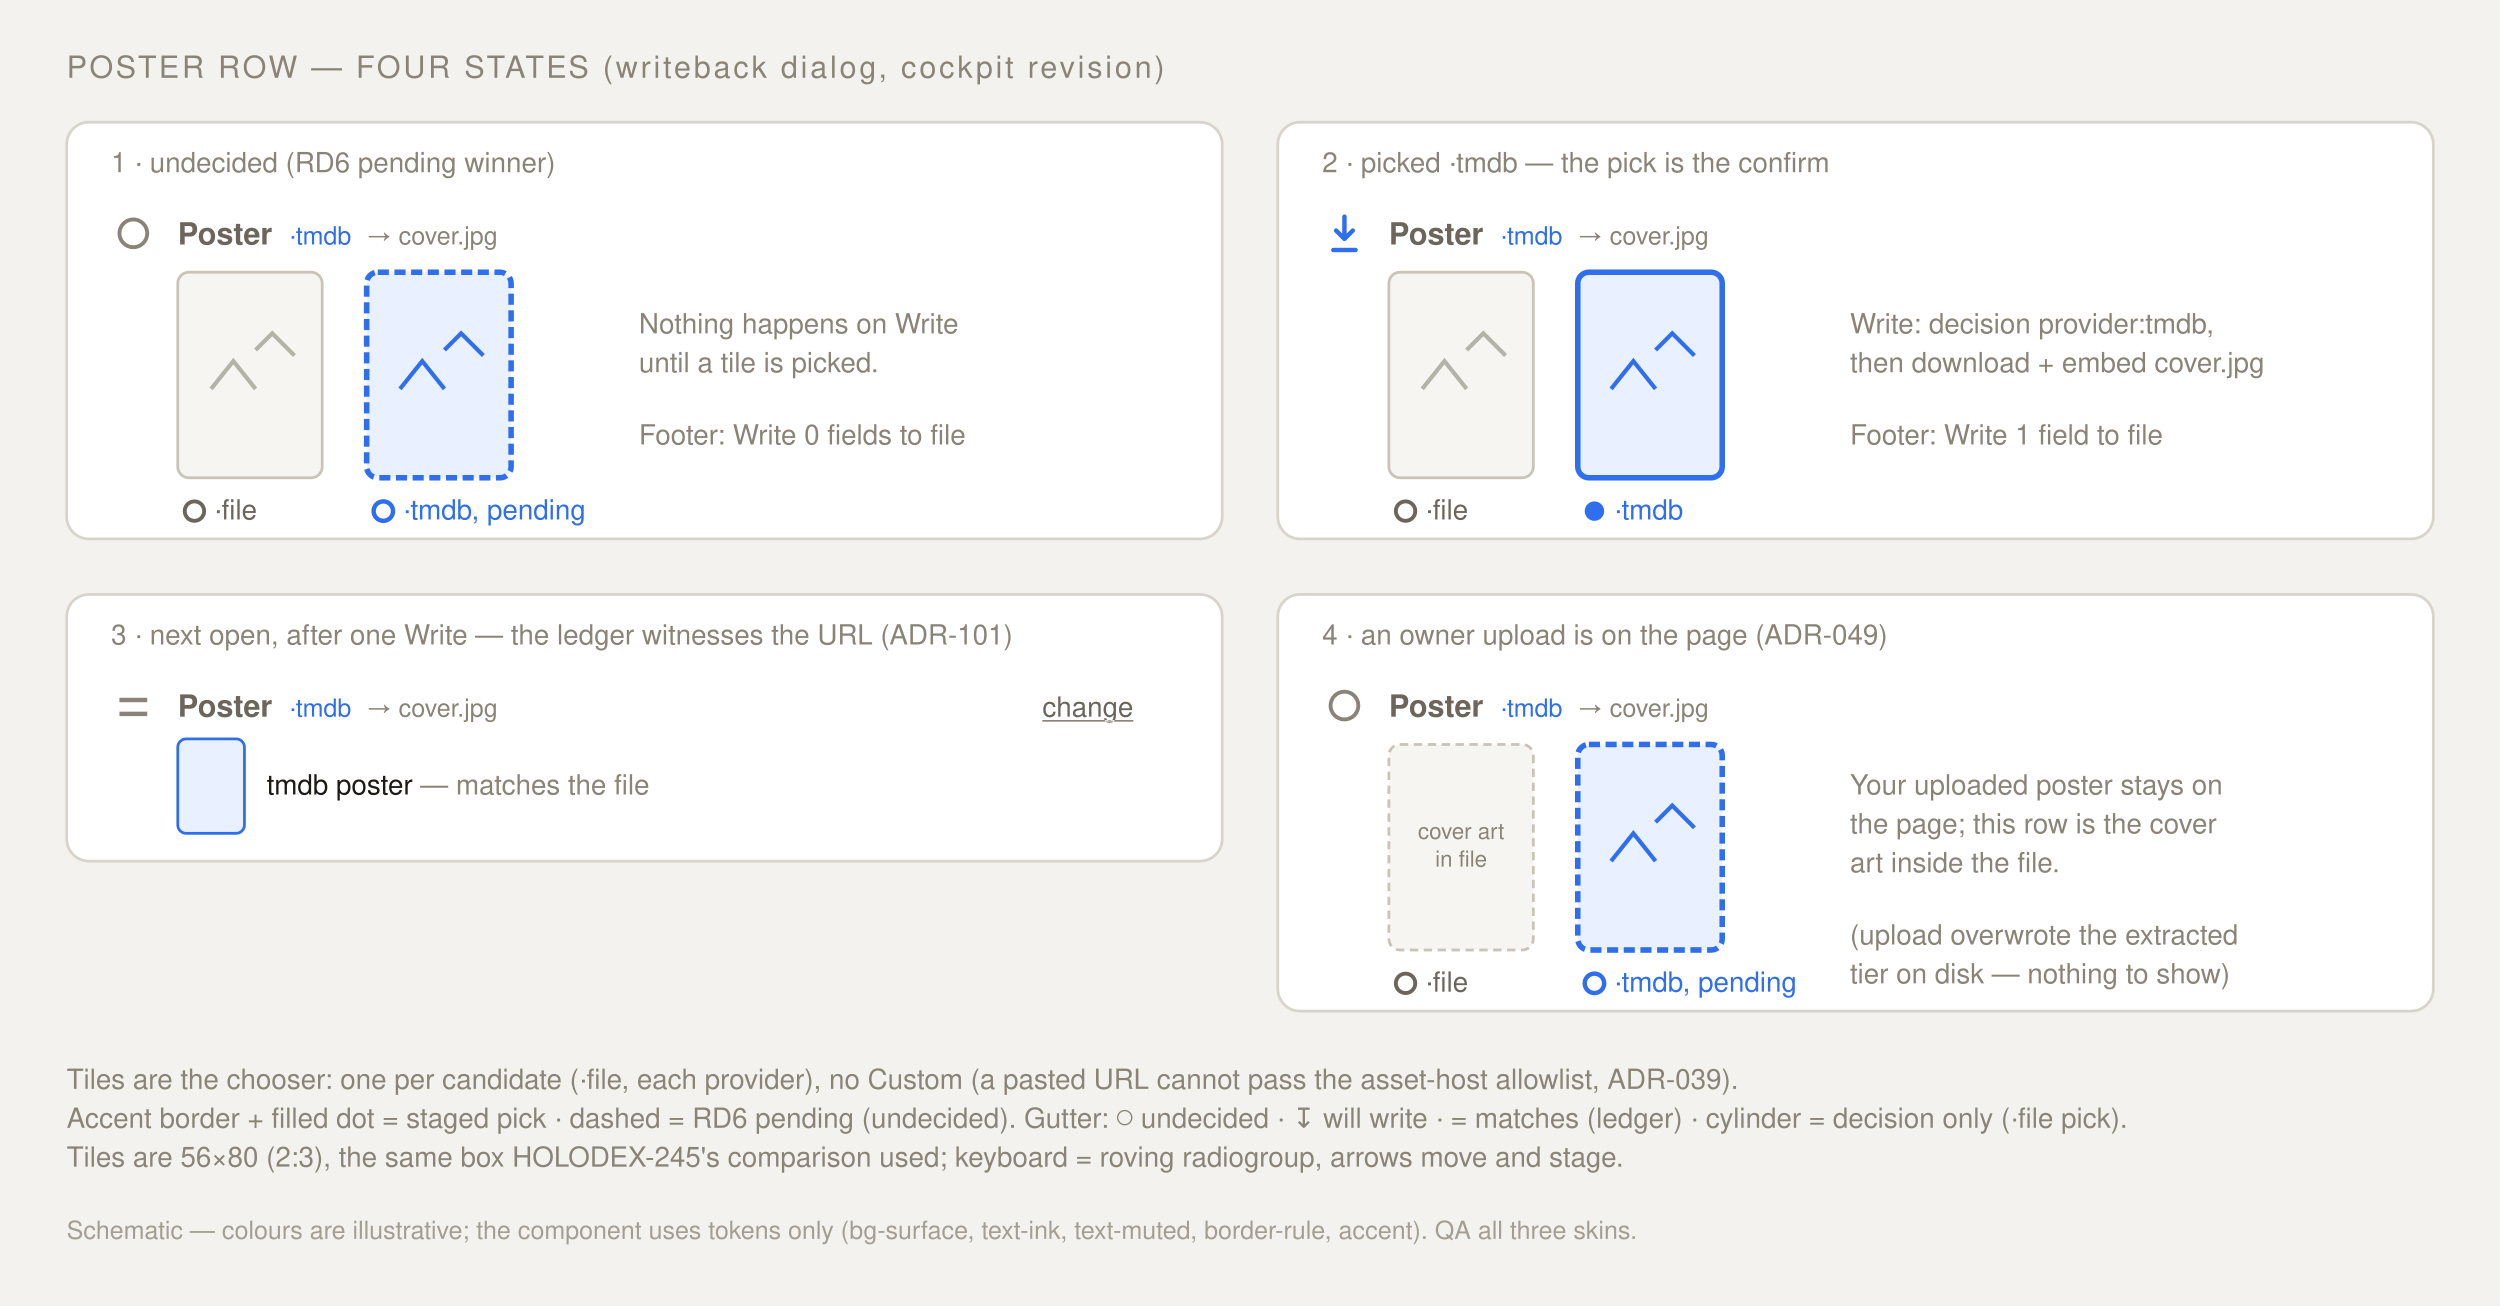
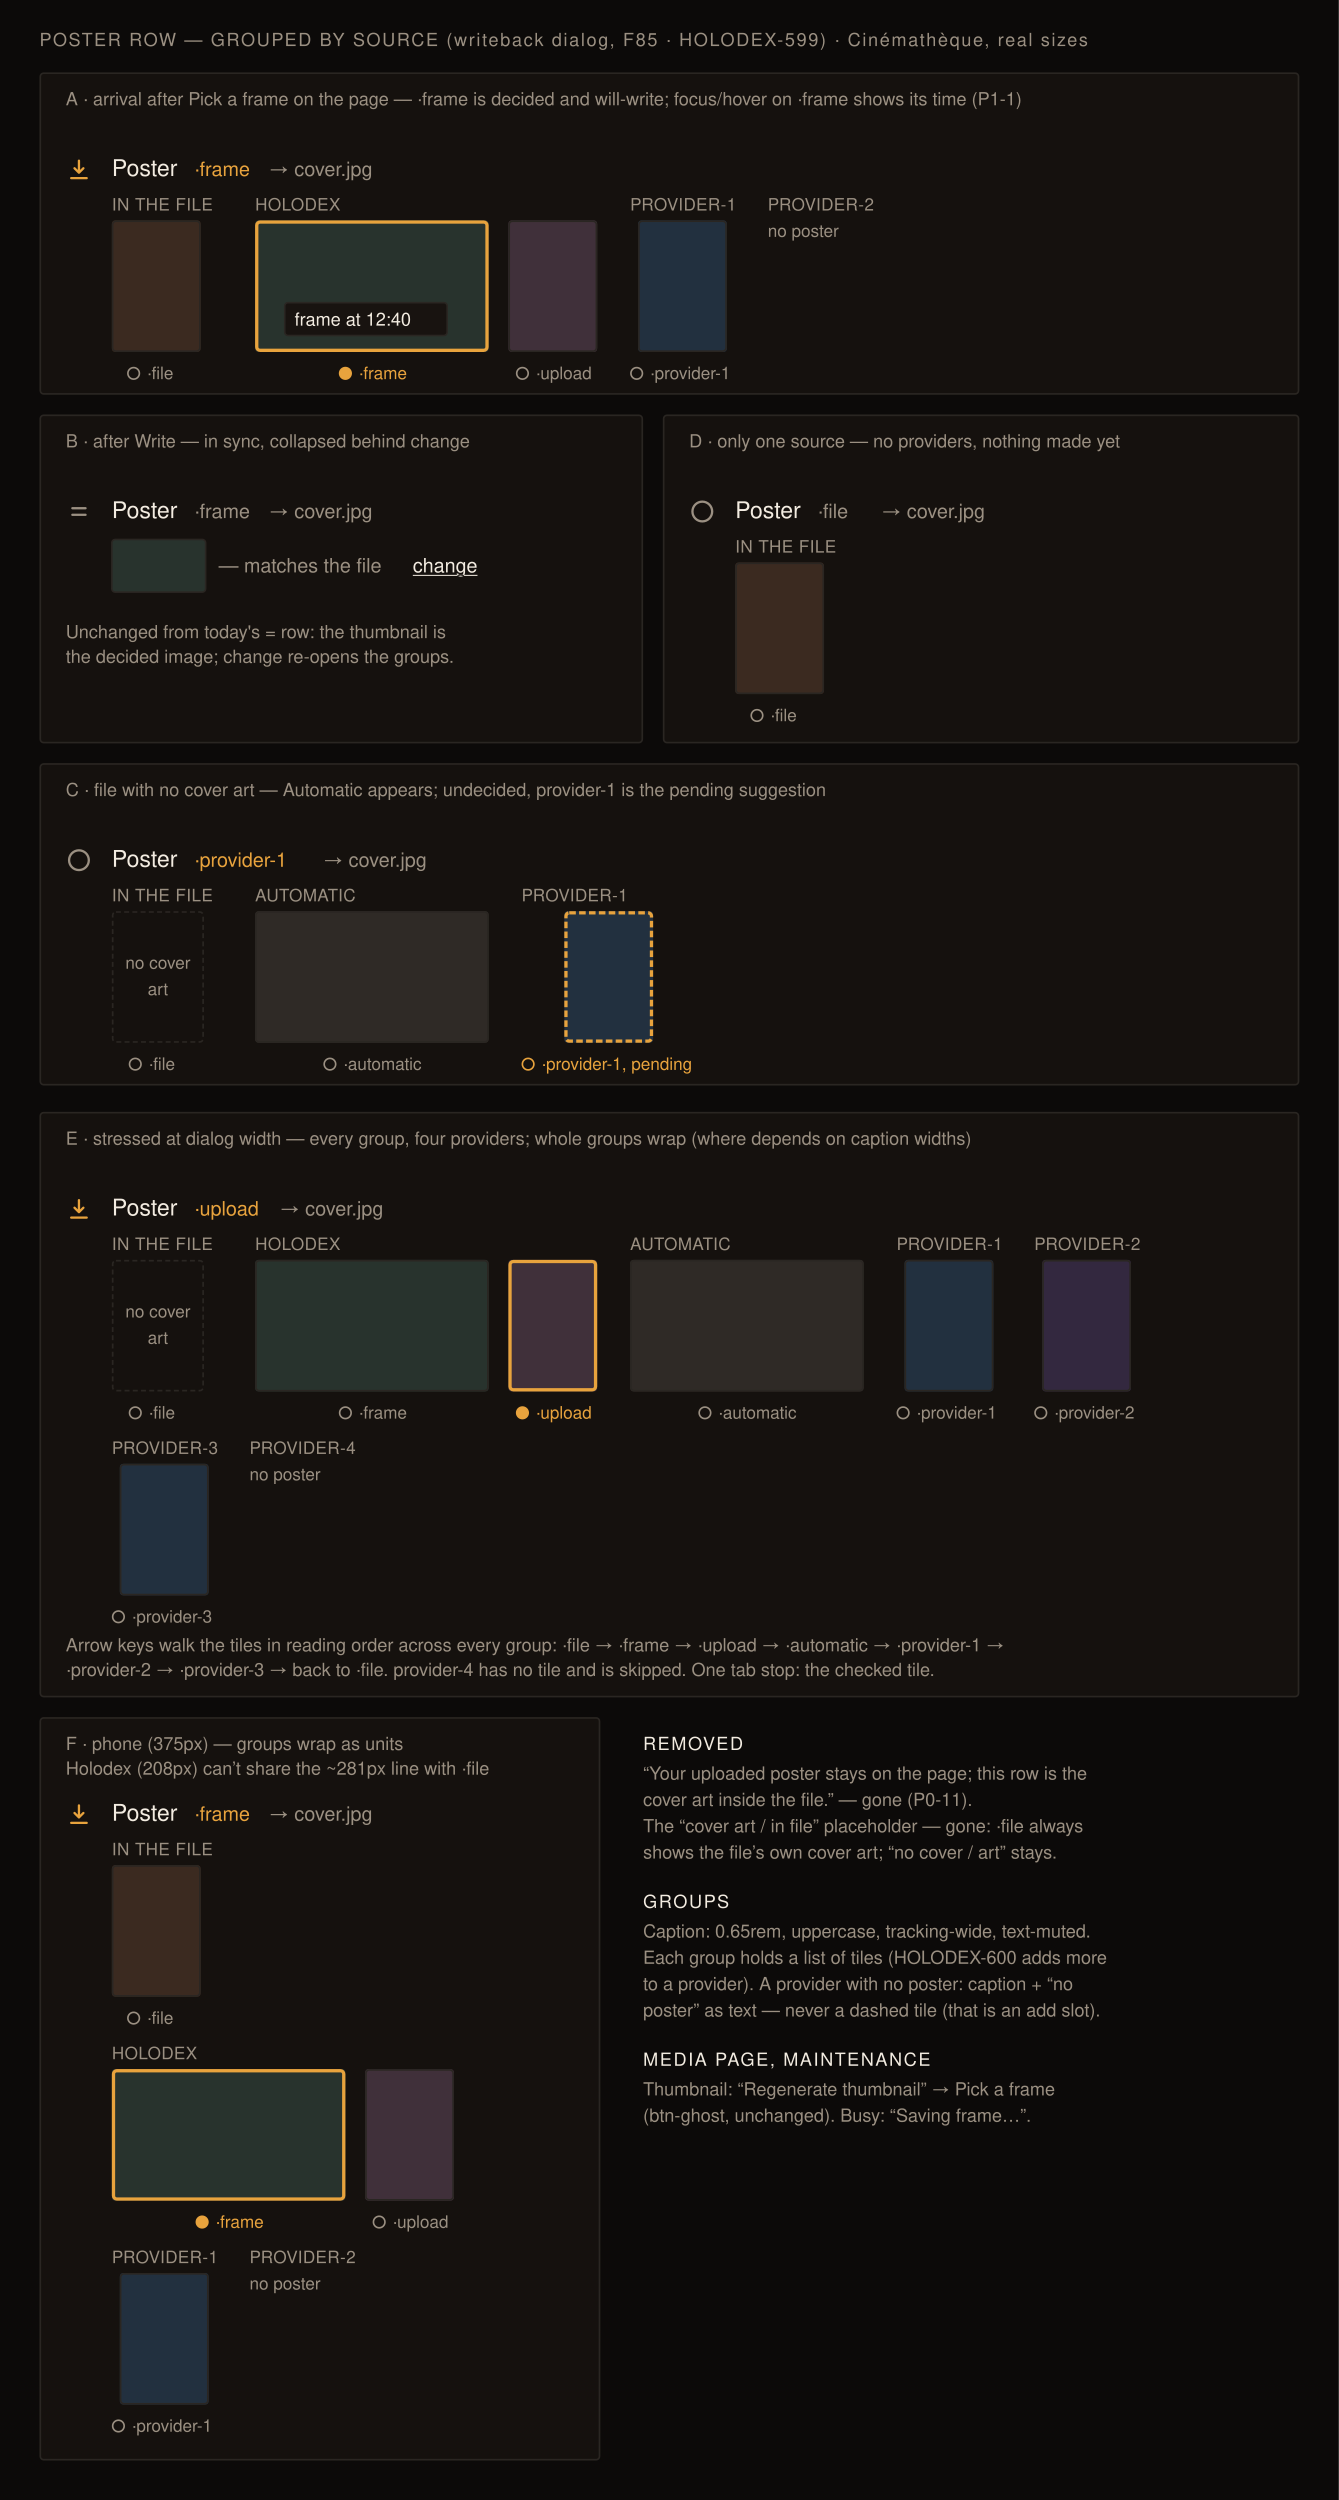
- <svg xmlns="http://www.w3.org/2000/svg" width="900" height="470" viewBox="0 0 900 470" role="img" font-family="Segoe UI, Helvetica, Arial, sans-serif">
-   <rect width="900" height="470" fill="#f4f2ee" />
-   <text x="24" y="28" font-size="11" letter-spacing="1" fill="#8a8478">POSTER ROW — FOUR STATES (writeback dialog, cockpit revision)</text>
-   <rect x="24" y="44" width="416" height="150" rx="8" fill="#ffffff" stroke="#d9d4cb" />
-   <text x="40" y="62" font-size="10" fill="#8a8478">1 · undecided (RD6 pending winner)</text>
-   <circle cx="48" cy="84" r="5" fill="none" stroke="#8a8478" stroke-width="1.4" />
-   <text x="64" y="88" font-size="11" font-weight="600" fill="#6b655b">Poster</text>
-   <text x="104" y="88" font-size="9" fill="#2f6fed">·tmdb</text>
-   <text x="132" y="88" font-size="9" fill="#8a8478">→ cover.jpg</text>
-   <rect x="64" y="98" width="52" height="74" rx="4" fill="#f7f5f1" stroke="#c9c3b8" />
-   <path d="M76 140 l8 -10 l8 10 M92 126 l6 -6 l8 8" stroke="#b4b2a9" stroke-width="1.5" fill="none" />
-   <circle cx="70" cy="184" r="3.5" fill="none" stroke="#6b655b" stroke-width="1.4" />
-   <text x="77" y="187" font-size="10" fill="#6b655b">·file</text>
-   <rect x="132" y="98" width="52" height="74" rx="4" fill="#e9f0ff" stroke="#2f6fed" stroke-width="2" stroke-dasharray="4 2" />
-   <path d="M144 140 l8 -10 l8 10 M160 126 l6 -6 l8 8" stroke="#2f6fed" stroke-width="1.5" fill="none" />
-   <circle cx="138" cy="184" r="3.5" fill="none" stroke="#2f6fed" stroke-width="1.6" />
-   <text x="145" y="187" font-size="10" fill="#2f6fed">·tmdb, pending</text>
-   <text x="230" y="120" font-size="10" fill="#8a8478">Nothing happens on Write</text>
-   <text x="230" y="134" font-size="10" fill="#8a8478">until a tile is picked.</text>
-   <text x="230" y="160" font-size="10" fill="#8a8478">Footer: Write 0 fields to file</text>
-   <rect x="460" y="44" width="416" height="150" rx="8" fill="#ffffff" stroke="#d9d4cb" />
-   <text x="476" y="62" font-size="10" fill="#8a8478">2 · picked ·tmdb — the pick is the confirm</text>
-   <path d="M484 78 v8 m-3 -3 l3 3 l3 -3 M480 90 h8" stroke="#2f6fed" stroke-width="1.6" fill="none" stroke-linecap="round" stroke-linejoin="round" />
-   <text x="500" y="88" font-size="11" font-weight="600" fill="#6b655b">Poster</text>
-   <text x="540" y="88" font-size="9" fill="#2f6fed">·tmdb</text>
-   <text x="568" y="88" font-size="9" fill="#8a8478">→ cover.jpg</text>
-   <rect x="500" y="98" width="52" height="74" rx="4" fill="#f7f5f1" stroke="#c9c3b8" />
-   <path d="M512 140 l8 -10 l8 10 M528 126 l6 -6 l8 8" stroke="#b4b2a9" stroke-width="1.5" fill="none" />
-   <circle cx="506" cy="184" r="3.5" fill="none" stroke="#6b655b" stroke-width="1.4" />
-   <text x="513" y="187" font-size="10" fill="#6b655b">·file</text>
-   <rect x="568" y="98" width="52" height="74" rx="4" fill="#e9f0ff" stroke="#2f6fed" stroke-width="2" />
-   <path d="M580 140 l8 -10 l8 10 M596 126 l6 -6 l8 8" stroke="#2f6fed" stroke-width="1.5" fill="none" />
-   <circle cx="574" cy="184" r="3.5" fill="#2f6fed" />
-   <text x="581" y="187" font-size="10" fill="#2f6fed">·tmdb</text>
-   <text x="666" y="120" font-size="10" fill="#8a8478">Write: decision provider:tmdb,</text>
-   <text x="666" y="134" font-size="10" fill="#8a8478">then download + embed cover.jpg</text>
-   <text x="666" y="160" font-size="10" fill="#8a8478">Footer: Write 1 field to file</text>
-   <rect x="24" y="214" width="416" height="96" rx="8" fill="#ffffff" stroke="#d9d4cb" />
-   <text x="40" y="232" font-size="10" fill="#8a8478">3 · next open, after one Write — the ledger witnesses the URL (ADR-101)</text>
-   <path d="M43 252 h10 M43 257 h10" stroke="#8a8478" stroke-width="1.6" />
-   <text x="64" y="258" font-size="11" font-weight="600" fill="#6b655b">Poster</text>
-   <text x="104" y="258" font-size="9" fill="#2f6fed">·tmdb</text>
-   <text x="132" y="258" font-size="9" fill="#8a8478">→ cover.jpg</text>
-   <text x="408" y="258" font-size="10" fill="#6b655b" text-anchor="end" text-decoration="underline">change</text>
-   <rect x="64" y="266" width="24" height="34" rx="3" fill="#e9f0ff" stroke="#2f6fed" />
-   <text x="96" y="286" font-size="10" fill="#1d1a16">tmdb poster <tspan fill="#8a8478">— matches the file</tspan>
-   </text>
-   <rect x="460" y="214" width="416" height="150" rx="8" fill="#ffffff" stroke="#d9d4cb" />
-   <text x="476" y="232" font-size="10" fill="#8a8478">4 · an owner upload is on the page (ADR-049)</text>
-   <circle cx="484" cy="254" r="5" fill="none" stroke="#8a8478" stroke-width="1.4" />
-   <text x="500" y="258" font-size="11" font-weight="600" fill="#6b655b">Poster</text>
-   <text x="540" y="258" font-size="9" fill="#2f6fed">·tmdb</text>
-   <text x="568" y="258" font-size="9" fill="#8a8478">→ cover.jpg</text>
-   <rect x="500" y="268" width="52" height="74" rx="4" fill="#f7f5f1" stroke="#c9c3b8" stroke-dasharray="3 2" />
-   <text x="526" y="302" font-size="8" fill="#8a8478" text-anchor="middle">cover art</text>
-   <text x="526" y="312" font-size="8" fill="#8a8478" text-anchor="middle">in file</text>
-   <circle cx="506" cy="354" r="3.5" fill="none" stroke="#6b655b" stroke-width="1.4" />
-   <text x="513" y="357" font-size="10" fill="#6b655b">·file</text>
-   <rect x="568" y="268" width="52" height="74" rx="4" fill="#e9f0ff" stroke="#2f6fed" stroke-width="2" stroke-dasharray="4 2" />
-   <path d="M580 310 l8 -10 l8 10 M596 296 l6 -6 l8 8" stroke="#2f6fed" stroke-width="1.5" fill="none" />
-   <circle cx="574" cy="354" r="3.5" fill="none" stroke="#2f6fed" stroke-width="1.6" />
-   <text x="581" y="357" font-size="10" fill="#2f6fed">·tmdb, pending</text>
-   <text x="666" y="286" font-size="10" fill="#8a8478">Your uploaded poster stays on</text>
-   <text x="666" y="300" font-size="10" fill="#8a8478">the page; this row is the cover</text>
-   <text x="666" y="314" font-size="10" fill="#8a8478">art inside the file.</text>
-   <text x="666" y="340" font-size="10" fill="#8a8478">(upload overwrote the extracted</text>
-   <text x="666" y="354" font-size="10" fill="#8a8478">tier on disk — nothing to show)</text>
-   <text x="24" y="392" font-size="10" fill="#8a8478">Tiles are the chooser: one per candidate (·file, each provider), no Custom (a pasted URL cannot pass the asset-host allowlist, ADR-039).</text>
-   <text x="24" y="406" font-size="10" fill="#8a8478">Accent border + filled dot = staged pick · dashed = RD6 pending (undecided). Gutter: ○ undecided · ↧ will write · = matches (ledger) · cylinder = decision only (·file pick).</text>
-   <text x="24" y="420" font-size="10" fill="#8a8478">Tiles are 56×80 (2:3), the same box HOLODEX-245's comparison used; keyboard = roving radiogroup, arrows move and stage.</text>
-   <text x="24" y="446" font-size="9" fill="#a39d92">Schematic — colours are illustrative; the component uses tokens only (bg-surface, text-ink, text-muted, border-rule, accent). QA all three skins.</text>
+ <svg xmlns="http://www.w3.org/2000/svg" width="814" height="1520" viewBox="0 0 814 1520" role="img" font-family="Archivo, 'Segoe UI', Helvetica, Arial, sans-serif">
+   <rect width="814" height="1520" fill="#0c0a09" />
+   <text x="24" y="28" font-size="11" letter-spacing="1" fill="#9b9082">POSTER ROW — GROUPED BY SOURCE (writeback dialog, F85 · HOLODEX-599) · Cinémathèque, real sizes</text>
+   <rect x="24.5" y="44.5" width="765" height="195" rx="2" fill="#15110e" stroke="#2a2622" />
+   <text x="40" y="64" font-size="11" fill="#9b9082">A · arrival after Pick a frame on the page — ·frame is decided and will-write; focus/hover on ·frame shows its time (P1-1)</text>
+   <path d="M48 97.7v7.3m0 0l-2.7-2.7m2.7 2.7l2.7-2.7M43.3 108.3h9.4" stroke="#e8a33d" stroke-width="1.4" fill="none" stroke-linecap="round" stroke-linejoin="round" />
+   <text x="68" y="107" font-size="14" fill="#f3ece1">Poster</text>
+   <text x="118" y="107" font-size="12" fill="#e8a33d">·frame</text>
+   <text x="163.6" y="107" font-size="12" fill="#9b9082">→ cover.jpg</text>
+   <text x="68" y="128" font-size="10.4" fill="#9b9082" letter-spacing="0.26">IN THE FILE</text>
+   <rect x="68.0" y="134" width="54" height="80" rx="2" fill="#3b2a20" />
+   <rect x="68.5" y="134.5" width="53" height="79" rx="2" fill="none" stroke="#2a2622" />
+   <circle cx="81.25" cy="227" r="3.5" fill="none" stroke="#9b9082" />
+   <text x="89.25" y="230.5" font-size="10.4" fill="#9b9082">·file</text>
+   <text x="155.1" y="128" font-size="10.4" fill="#9b9082" letter-spacing="0.26">HOLODEX</text>
+   <rect x="155.1" y="134" width="142" height="80" rx="2" fill="#28332d" />
+   <rect x="156.1" y="135" width="140" height="78" rx="2" fill="none" stroke="#e8a33d" stroke-width="2" />
+   <circle cx="210.0" cy="227" r="3.5" fill="#e8a33d" stroke="#e8a33d" />
+   <text x="218.0" y="230.5" font-size="10.4" fill="#e8a33d">·frame</text>
+   <rect x="173.1" y="184" width="98.8" height="20" rx="2" fill="#181310" stroke="#2a2622" />
+   <text x="179.1" y="198" font-size="11" fill="#f3ece1">frame at 12:40</text>
+   <rect x="309.1" y="134" width="54" height="80" rx="2" fill="#40303a" />
+   <rect x="309.6" y="134.5" width="53" height="79" rx="2" fill="none" stroke="#2a2622" />
+   <circle cx="317.65" cy="227" r="3.5" fill="none" stroke="#9b9082" />
+   <text x="325.65" y="230.5" font-size="10.4" fill="#9b9082">·upload</text>
+   <text x="383.1" y="128" font-size="10.4" fill="#9b9082" letter-spacing="0.26">PROVIDER-1</text>
+   <rect x="387.95" y="134" width="54" height="80" rx="2" fill="#22303f" />
+   <rect x="388.45" y="134.5" width="53" height="79" rx="2" fill="none" stroke="#2a2622" />
+   <circle cx="387.1" cy="227" r="3.5" fill="none" stroke="#9b9082" />
+   <text x="395.1" y="230.5" font-size="10.4" fill="#9b9082">·provider-1</text>
+   <text x="466.8" y="128" font-size="10.4" fill="#9b9082" letter-spacing="0.26">PROVIDER-2</text>
+   <text x="466.8" y="144" font-size="10.4" fill="#9b9082">no poster</text>
+   <rect x="24.5" y="252.5" width="366" height="199" rx="2" fill="#15110e" stroke="#2a2622" />
+   <text x="40" y="272" font-size="11" fill="#9b9082">B · after Write — in sync, collapsed behind change</text>
+   <path d="M44 309h8M44 313h8" stroke="#9b9082" stroke-width="1.4" stroke-linecap="round" />
+   <text x="68" y="315" font-size="14" fill="#f3ece1">Poster</text>
+   <text x="118" y="315" font-size="12" fill="#9b9082">·frame</text>
+   <text x="163.6" y="315" font-size="12" fill="#9b9082">→ cover.jpg</text>
+   <rect x="68" y="328" width="57" height="32" rx="2" fill="#28332d" stroke="#2a2622" />
+   <text x="133" y="348" font-size="12" fill="#9b9082">— matches the file</text>
+   <text x="251" y="348" font-size="12" fill="#f3ece1" text-decoration="underline">change</text>
+   <text x="40" y="388" font-size="11" fill="#9b9082">Unchanged from today's = row: the thumbnail is</text>
+   <text x="40" y="403" font-size="11" fill="#9b9082">the decided image; change re-opens the groups.</text>
+   <rect x="403.5" y="252.5" width="386" height="199" rx="2" fill="#15110e" stroke="#2a2622" />
+   <text x="419" y="272" font-size="11" fill="#9b9082">D · only one source — no providers, nothing made yet</text>
+   <circle cx="427" cy="311" r="6" fill="none" stroke="#9b9082" stroke-width="1.4" />
+   <text x="447" y="315" font-size="14" fill="#f3ece1">Poster</text>
+   <text x="497" y="315" font-size="12" fill="#9b9082">·file</text>
+   <text x="536.0" y="315" font-size="12" fill="#9b9082">→ cover.jpg</text>
+   <text x="447" y="336" font-size="10.4" fill="#9b9082" letter-spacing="0.26">IN THE FILE</text>
+   <rect x="447.0" y="342" width="54" height="80" rx="2" fill="#3b2a20" />
+   <rect x="447.5" y="342.5" width="53" height="79" rx="2" fill="none" stroke="#2a2622" />
+   <circle cx="460.25" cy="435" r="3.5" fill="none" stroke="#9b9082" />
+   <text x="468.25" y="438.5" font-size="10.4" fill="#9b9082">·file</text>
+   <rect x="24.5" y="464.5" width="765" height="195" rx="2" fill="#15110e" stroke="#2a2622" />
+   <text x="40" y="484" font-size="11" fill="#9b9082">C · file with no cover art — Automatic appears; undecided, provider-1 is the pending suggestion</text>
+   <circle cx="48" cy="523" r="6" fill="none" stroke="#9b9082" stroke-width="1.4" />
+   <text x="68" y="527" font-size="14" fill="#f3ece1">Poster</text>
+   <text x="118" y="527" font-size="12" fill="#e8a33d">·provider-1</text>
+   <text x="196.6" y="527" font-size="12" fill="#9b9082">→ cover.jpg</text>
+   <text x="68" y="548" font-size="10.4" fill="#9b9082" letter-spacing="0.26">IN THE FILE</text>
+   <rect x="68.5" y="554.5" width="55" height="79" rx="2" fill="none" stroke="#2a2622" stroke-dasharray="3 2" />
+   <text x="96.0" y="589" font-size="10.4" fill="#9b9082" text-anchor="middle">no cover</text>
+   <text x="96.0" y="605" font-size="10.4" fill="#9b9082" text-anchor="middle">art</text>
+   <circle cx="82.25" cy="647" r="3.5" fill="none" stroke="#9b9082" />
+   <text x="90.25" y="650.5" font-size="10.4" fill="#9b9082">·file</text>
+   <text x="155.1" y="548" font-size="10.4" fill="#9b9082" letter-spacing="0.26">AUTOMATIC</text>
+   <rect x="155.1" y="554" width="142" height="80" rx="2" fill="#2f2a26" />
+   <rect x="155.6" y="554.5" width="141" height="79" rx="2" fill="none" stroke="#2a2622" />
+   <circle cx="200.6" cy="647" r="3.5" fill="none" stroke="#9b9082" />
+   <text x="208.6" y="650.5" font-size="10.4" fill="#9b9082">·automatic</text>
+   <text x="317.1" y="548" font-size="10.4" fill="#9b9082" letter-spacing="0.26">PROVIDER-1</text>
+   <rect x="343.1" y="554" width="54" height="80" rx="2" fill="#22303f" />
+   <rect x="344.1" y="555" width="52" height="78" rx="2" fill="none" stroke="#e8a33d" stroke-width="2" stroke-dasharray="4 2" />
+   <circle cx="321.1" cy="647" r="3.5" fill="none" stroke="#e8a33d" />
+   <text x="329.1" y="650.5" font-size="10.4" fill="#e8a33d">·provider-1, pending</text>
+   <rect x="24.5" y="676.5" width="765" height="355" rx="2" fill="#15110e" stroke="#2a2622" />
+   <text x="40" y="696" font-size="11" fill="#9b9082">E · stressed at dialog width — every group, four providers; whole groups wrap (where depends on caption widths)</text>
+   <path d="M48 729.7v7.3m0 0l-2.7-2.7m2.7 2.7l2.7-2.7M43.3 740.3h9.4" stroke="#e8a33d" stroke-width="1.4" fill="none" stroke-linecap="round" stroke-linejoin="round" />
+   <text x="68" y="739" font-size="14" fill="#f3ece1">Poster</text>
+   <text x="118" y="739" font-size="12" fill="#e8a33d">·upload</text>
+   <text x="170.2" y="739" font-size="12" fill="#9b9082">→ cover.jpg</text>
+   <text x="68" y="760" font-size="10.4" fill="#9b9082" letter-spacing="0.26">IN THE FILE</text>
+   <rect x="68.5" y="766.5" width="55" height="79" rx="2" fill="none" stroke="#2a2622" stroke-dasharray="3 2" />
+   <text x="96.0" y="801" font-size="10.4" fill="#9b9082" text-anchor="middle">no cover</text>
+   <text x="96.0" y="817" font-size="10.4" fill="#9b9082" text-anchor="middle">art</text>
+   <circle cx="82.25" cy="859" r="3.5" fill="none" stroke="#9b9082" />
+   <text x="90.25" y="862.5" font-size="10.4" fill="#9b9082">·file</text>
+   <text x="155.1" y="760" font-size="10.4" fill="#9b9082" letter-spacing="0.26">HOLODEX</text>
+   <rect x="155.1" y="766" width="142" height="80" rx="2" fill="#28332d" />
+   <rect x="155.6" y="766.5" width="141" height="79" rx="2" fill="none" stroke="#2a2622" />
+   <circle cx="210.0" cy="859" r="3.5" fill="none" stroke="#9b9082" />
+   <text x="218.0" y="862.5" font-size="10.4" fill="#9b9082">·frame</text>
+   <rect x="309.1" y="766" width="54" height="80" rx="2" fill="#40303a" />
+   <rect x="310.1" y="767" width="52" height="78" rx="2" fill="none" stroke="#e8a33d" stroke-width="2" />
+   <circle cx="317.65" cy="859" r="3.5" fill="#e8a33d" stroke="#e8a33d" />
+   <text x="325.65" y="862.5" font-size="10.4" fill="#e8a33d">·upload</text>
+   <text x="383.1" y="760" font-size="10.4" fill="#9b9082" letter-spacing="0.26">AUTOMATIC</text>
+   <rect x="383.1" y="766" width="142" height="80" rx="2" fill="#2f2a26" />
+   <rect x="383.6" y="766.5" width="141" height="79" rx="2" fill="none" stroke="#2a2622" />
+   <circle cx="428.6" cy="859" r="3.5" fill="none" stroke="#9b9082" />
+   <text x="436.6" y="862.5" font-size="10.4" fill="#9b9082">·automatic</text>
+   <text x="545.1" y="760" font-size="10.4" fill="#9b9082" letter-spacing="0.26">PROVIDER-1</text>
+   <rect x="549.95" y="766" width="54" height="80" rx="2" fill="#22303f" />
+   <rect x="550.45" y="766.5" width="53" height="79" rx="2" fill="none" stroke="#2a2622" />
+   <circle cx="549.1" cy="859" r="3.5" fill="none" stroke="#9b9082" />
+   <text x="557.1" y="862.5" font-size="10.4" fill="#9b9082">·provider-1</text>
+   <text x="628.8" y="760" font-size="10.4" fill="#9b9082" letter-spacing="0.26">PROVIDER-2</text>
+   <rect x="633.65" y="766" width="54" height="80" rx="2" fill="#33283f" />
+   <rect x="634.15" y="766.5" width="53" height="79" rx="2" fill="none" stroke="#2a2622" />
+   <circle cx="632.8" cy="859" r="3.5" fill="none" stroke="#9b9082" />
+   <text x="640.8" y="862.5" font-size="10.4" fill="#9b9082">·provider-2</text>
+   <text x="68" y="884" font-size="10.4" fill="#9b9082" letter-spacing="0.26">PROVIDER-3</text>
+   <rect x="72.85" y="890" width="54" height="80" rx="2" fill="#22303f" />
+   <rect x="73.35" y="890.5" width="53" height="79" rx="2" fill="none" stroke="#2a2622" />
+   <circle cx="72.0" cy="983" r="3.5" fill="none" stroke="#9b9082" />
+   <text x="80.0" y="986.5" font-size="10.4" fill="#9b9082">·provider-3</text>
+   <text x="151.7" y="884" font-size="10.4" fill="#9b9082" letter-spacing="0.26">PROVIDER-4</text>
+   <text x="151.7" y="900" font-size="10.4" fill="#9b9082">no poster</text>
+   <text x="40" y="1004" font-size="11" fill="#9b9082">Arrow keys walk the tiles in reading order across every group: ·file → ·frame → ·upload → ·automatic → ·provider-1 →</text>
+   <text x="40" y="1019" font-size="11" fill="#9b9082">·provider-2 → ·provider-3 → back to ·file. provider-4 has no tile and is skipped. One tab stop: the checked tile.</text>
+   <rect x="24.5" y="1044.5" width="340" height="451" rx="2" fill="#15110e" stroke="#2a2622" />
+   <text x="40" y="1064" font-size="11" fill="#9b9082">F · phone (375px) — groups wrap as units</text>
+   <text x="40" y="1079" font-size="11" fill="#9b9082">Holodex (208px) can’t share the ~281px line with ·file</text>
+   <path d="M48 1097.7v7.3m0 0l-2.7-2.7m2.7 2.7l2.7-2.7M43.3 1108.3h9.4" stroke="#e8a33d" stroke-width="1.4" fill="none" stroke-linecap="round" stroke-linejoin="round" />
+   <text x="68" y="1107" font-size="14" fill="#f3ece1">Poster</text>
+   <text x="118" y="1107" font-size="12" fill="#e8a33d">·frame</text>
+   <text x="163.6" y="1107" font-size="12" fill="#9b9082">→ cover.jpg</text>
+   <text x="68" y="1128" font-size="10.4" fill="#9b9082" letter-spacing="0.26">IN THE FILE</text>
+   <rect x="68.0" y="1134" width="54" height="80" rx="2" fill="#3b2a20" />
+   <rect x="68.5" y="1134.5" width="53" height="79" rx="2" fill="none" stroke="#2a2622" />
+   <circle cx="81.25" cy="1227" r="3.5" fill="none" stroke="#9b9082" />
+   <text x="89.25" y="1230.5" font-size="10.4" fill="#9b9082">·file</text>
+   <text x="68" y="1252" font-size="10.4" fill="#9b9082" letter-spacing="0.26">HOLODEX</text>
+   <rect x="68.0" y="1258" width="142" height="80" rx="2" fill="#28332d" />
+   <rect x="69.0" y="1259" width="140" height="78" rx="2" fill="none" stroke="#e8a33d" stroke-width="2" />
+   <circle cx="122.9" cy="1351" r="3.5" fill="#e8a33d" stroke="#e8a33d" />
+   <text x="130.9" y="1354.5" font-size="10.4" fill="#e8a33d">·frame</text>
+   <rect x="222.0" y="1258" width="54" height="80" rx="2" fill="#40303a" />
+   <rect x="222.5" y="1258.5" width="53" height="79" rx="2" fill="none" stroke="#2a2622" />
+   <circle cx="230.55" cy="1351" r="3.5" fill="none" stroke="#9b9082" />
+   <text x="238.55" y="1354.5" font-size="10.4" fill="#9b9082">·upload</text>
+   <text x="68" y="1376" font-size="10.4" fill="#9b9082" letter-spacing="0.26">PROVIDER-1</text>
+   <rect x="72.85" y="1382" width="54" height="80" rx="2" fill="#22303f" />
+   <rect x="73.35" y="1382.5" width="53" height="79" rx="2" fill="none" stroke="#2a2622" />
+   <circle cx="72.0" cy="1475" r="3.5" fill="none" stroke="#9b9082" />
+   <text x="80.0" y="1478.5" font-size="10.4" fill="#9b9082">·provider-1</text>
+   <text x="151.7" y="1376" font-size="10.4" fill="#9b9082" letter-spacing="0.26">PROVIDER-2</text>
+   <text x="151.7" y="1392" font-size="10.4" fill="#9b9082">no poster</text>
+   <text x="391" y="1064" font-size="11" letter-spacing="1" fill="#f3ece1">REMOVED</text>
+   <text x="391" y="1082" font-size="11" fill="#9b9082">“Your uploaded poster stays on the page; this row is the</text>
+   <text x="391" y="1098" font-size="11" fill="#9b9082">cover art inside the file.” — gone (P0-11).</text>
+   <text x="391" y="1114" font-size="11" fill="#9b9082">The “cover art / in file” placeholder — gone: ·file always</text>
+   <text x="391" y="1130" font-size="11" fill="#9b9082">shows the file’s own cover art; “no cover / art” stays.</text>
+   <text x="391" y="1160" font-size="11" letter-spacing="1" fill="#f3ece1">GROUPS</text>
+   <text x="391" y="1178" font-size="11" fill="#9b9082">Caption: 0.65rem, uppercase, tracking-wide, text-muted.</text>
+   <text x="391" y="1194" font-size="11" fill="#9b9082">Each group holds a list of tiles (HOLODEX-600 adds more</text>
+   <text x="391" y="1210" font-size="11" fill="#9b9082">to a provider). A provider with no poster: caption + “no</text>
+   <text x="391" y="1226" font-size="11" fill="#9b9082">poster” as text — never a dashed tile (that is an add slot).</text>
+   <text x="391" y="1256" font-size="11" letter-spacing="1" fill="#f3ece1">MEDIA PAGE, MAINTENANCE</text>
+   <text x="391" y="1274" font-size="11" fill="#9b9082">Thumbnail: “Regenerate thumbnail” → Pick a frame</text>
+   <text x="391" y="1290" font-size="11" fill="#9b9082">(btn-ghost, unchanged). Busy: “Saving frame…”.</text>
</svg>
